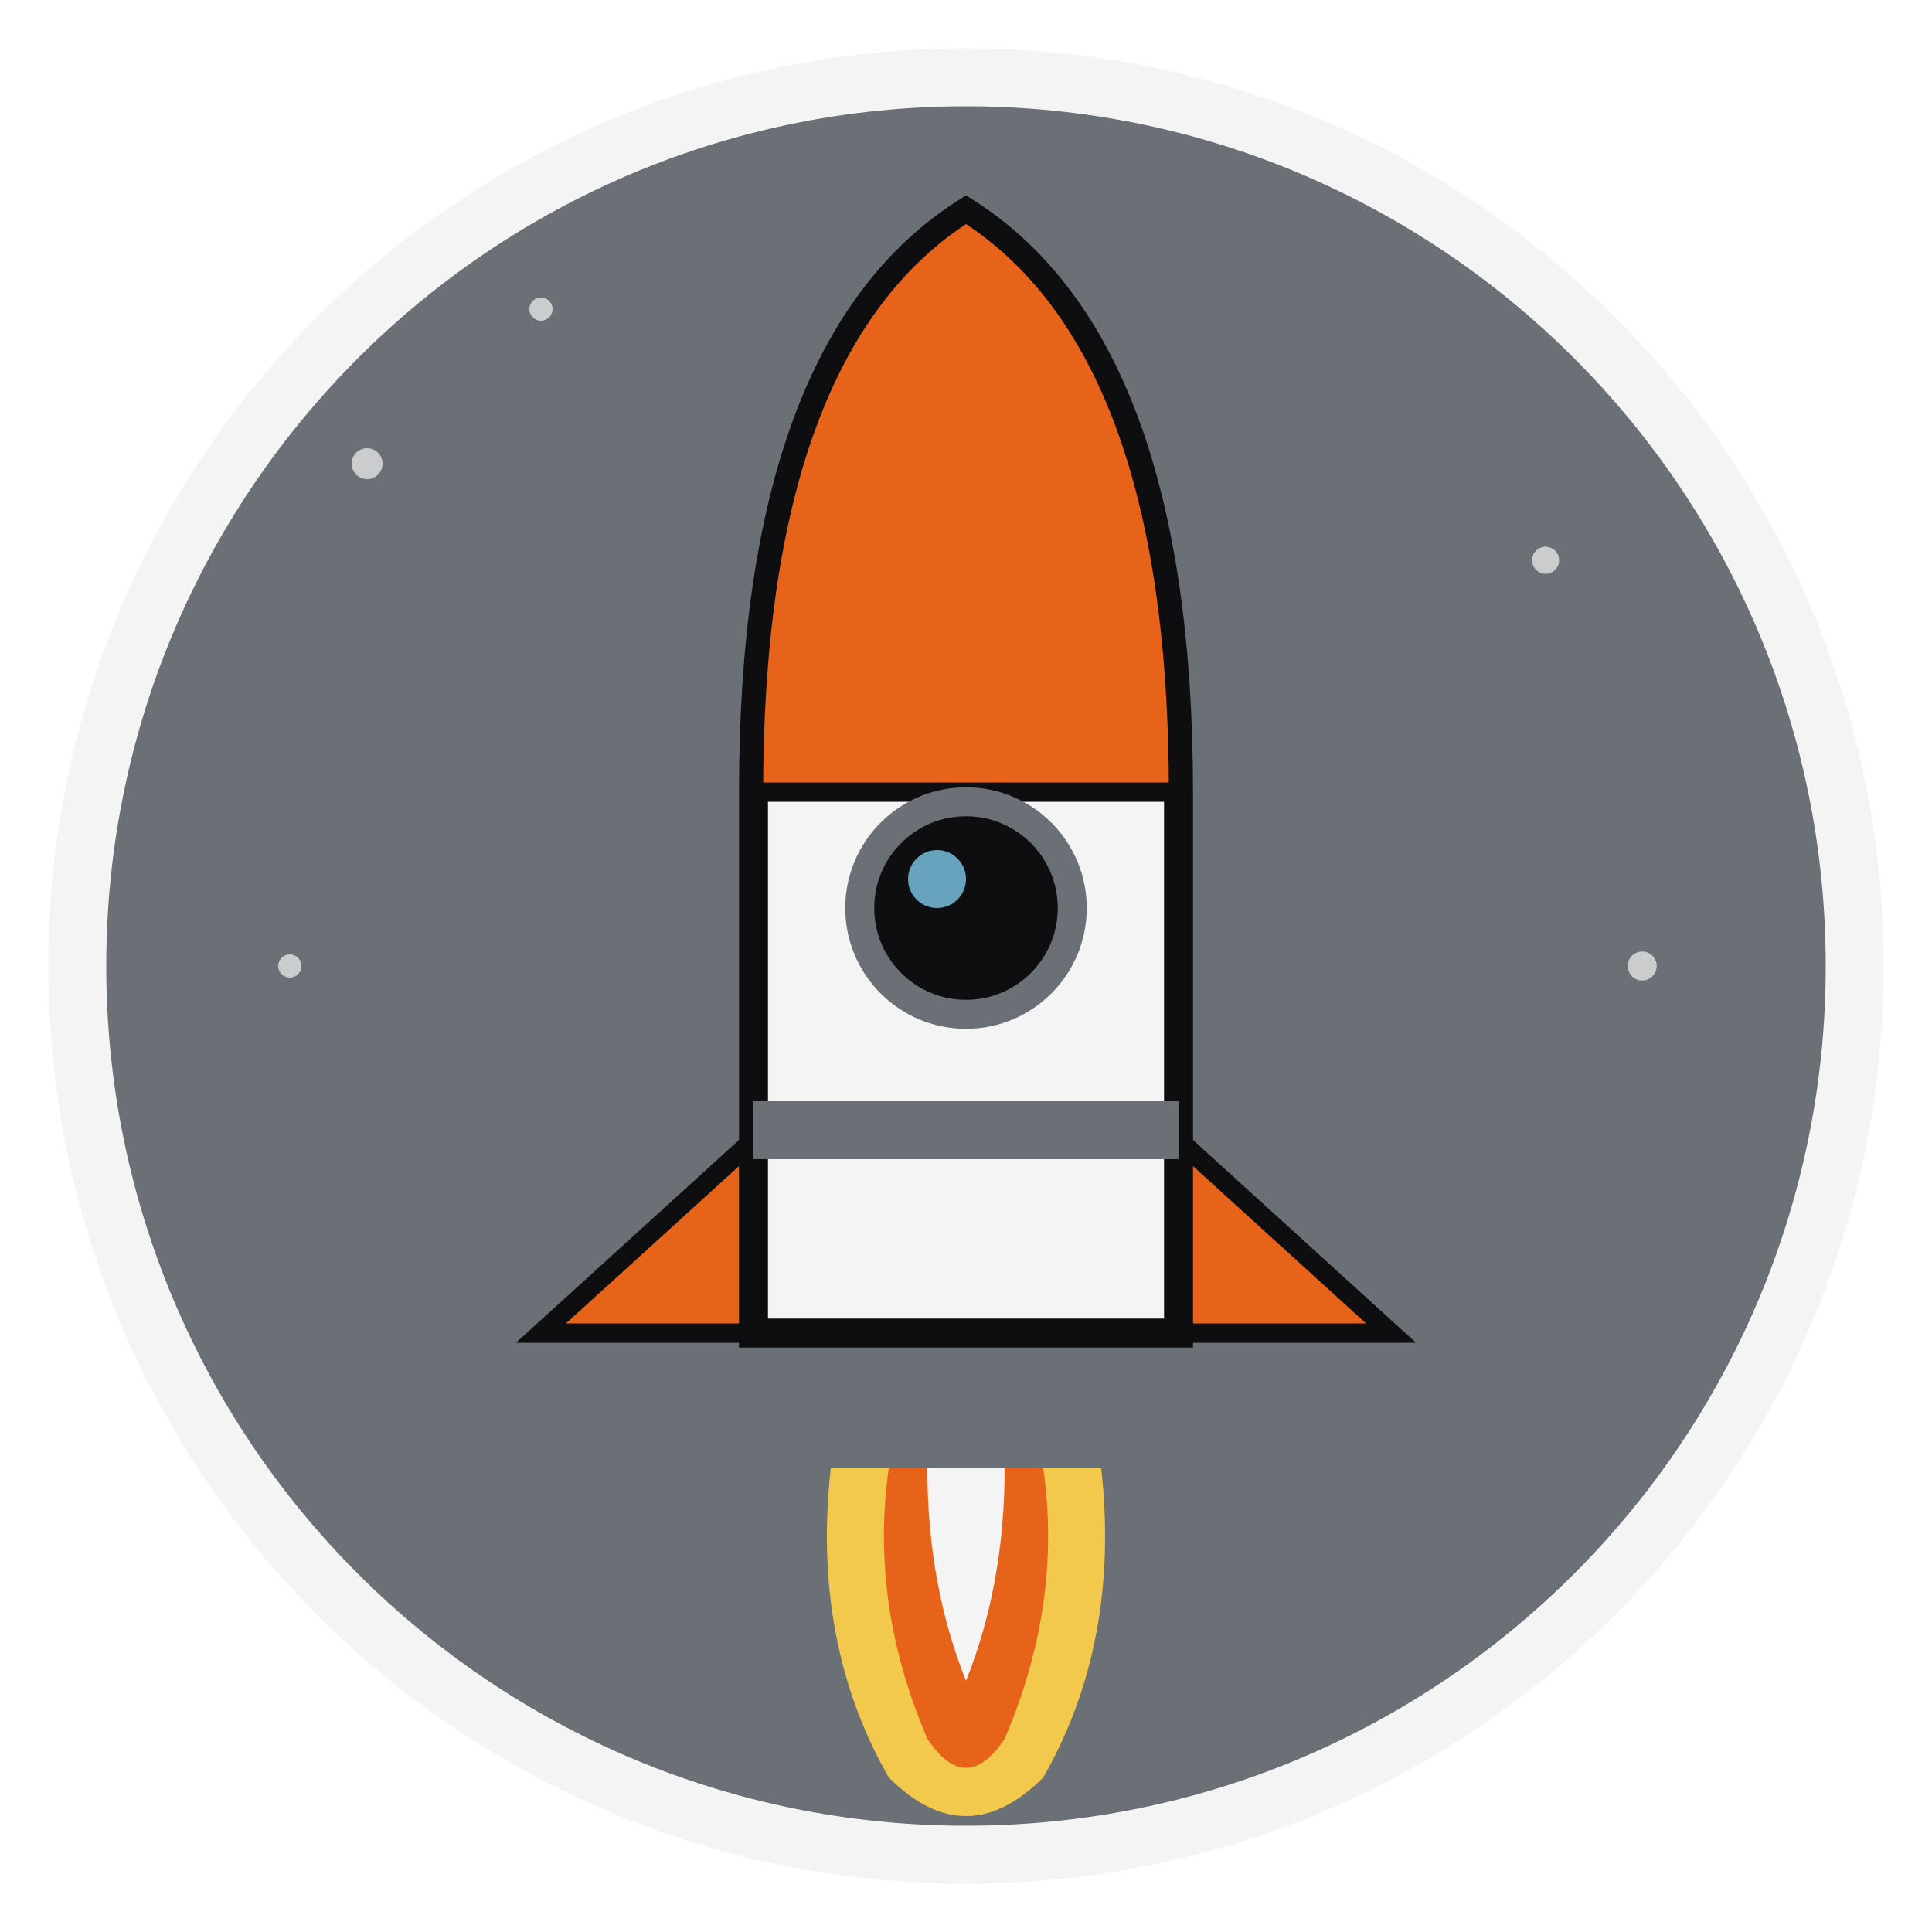
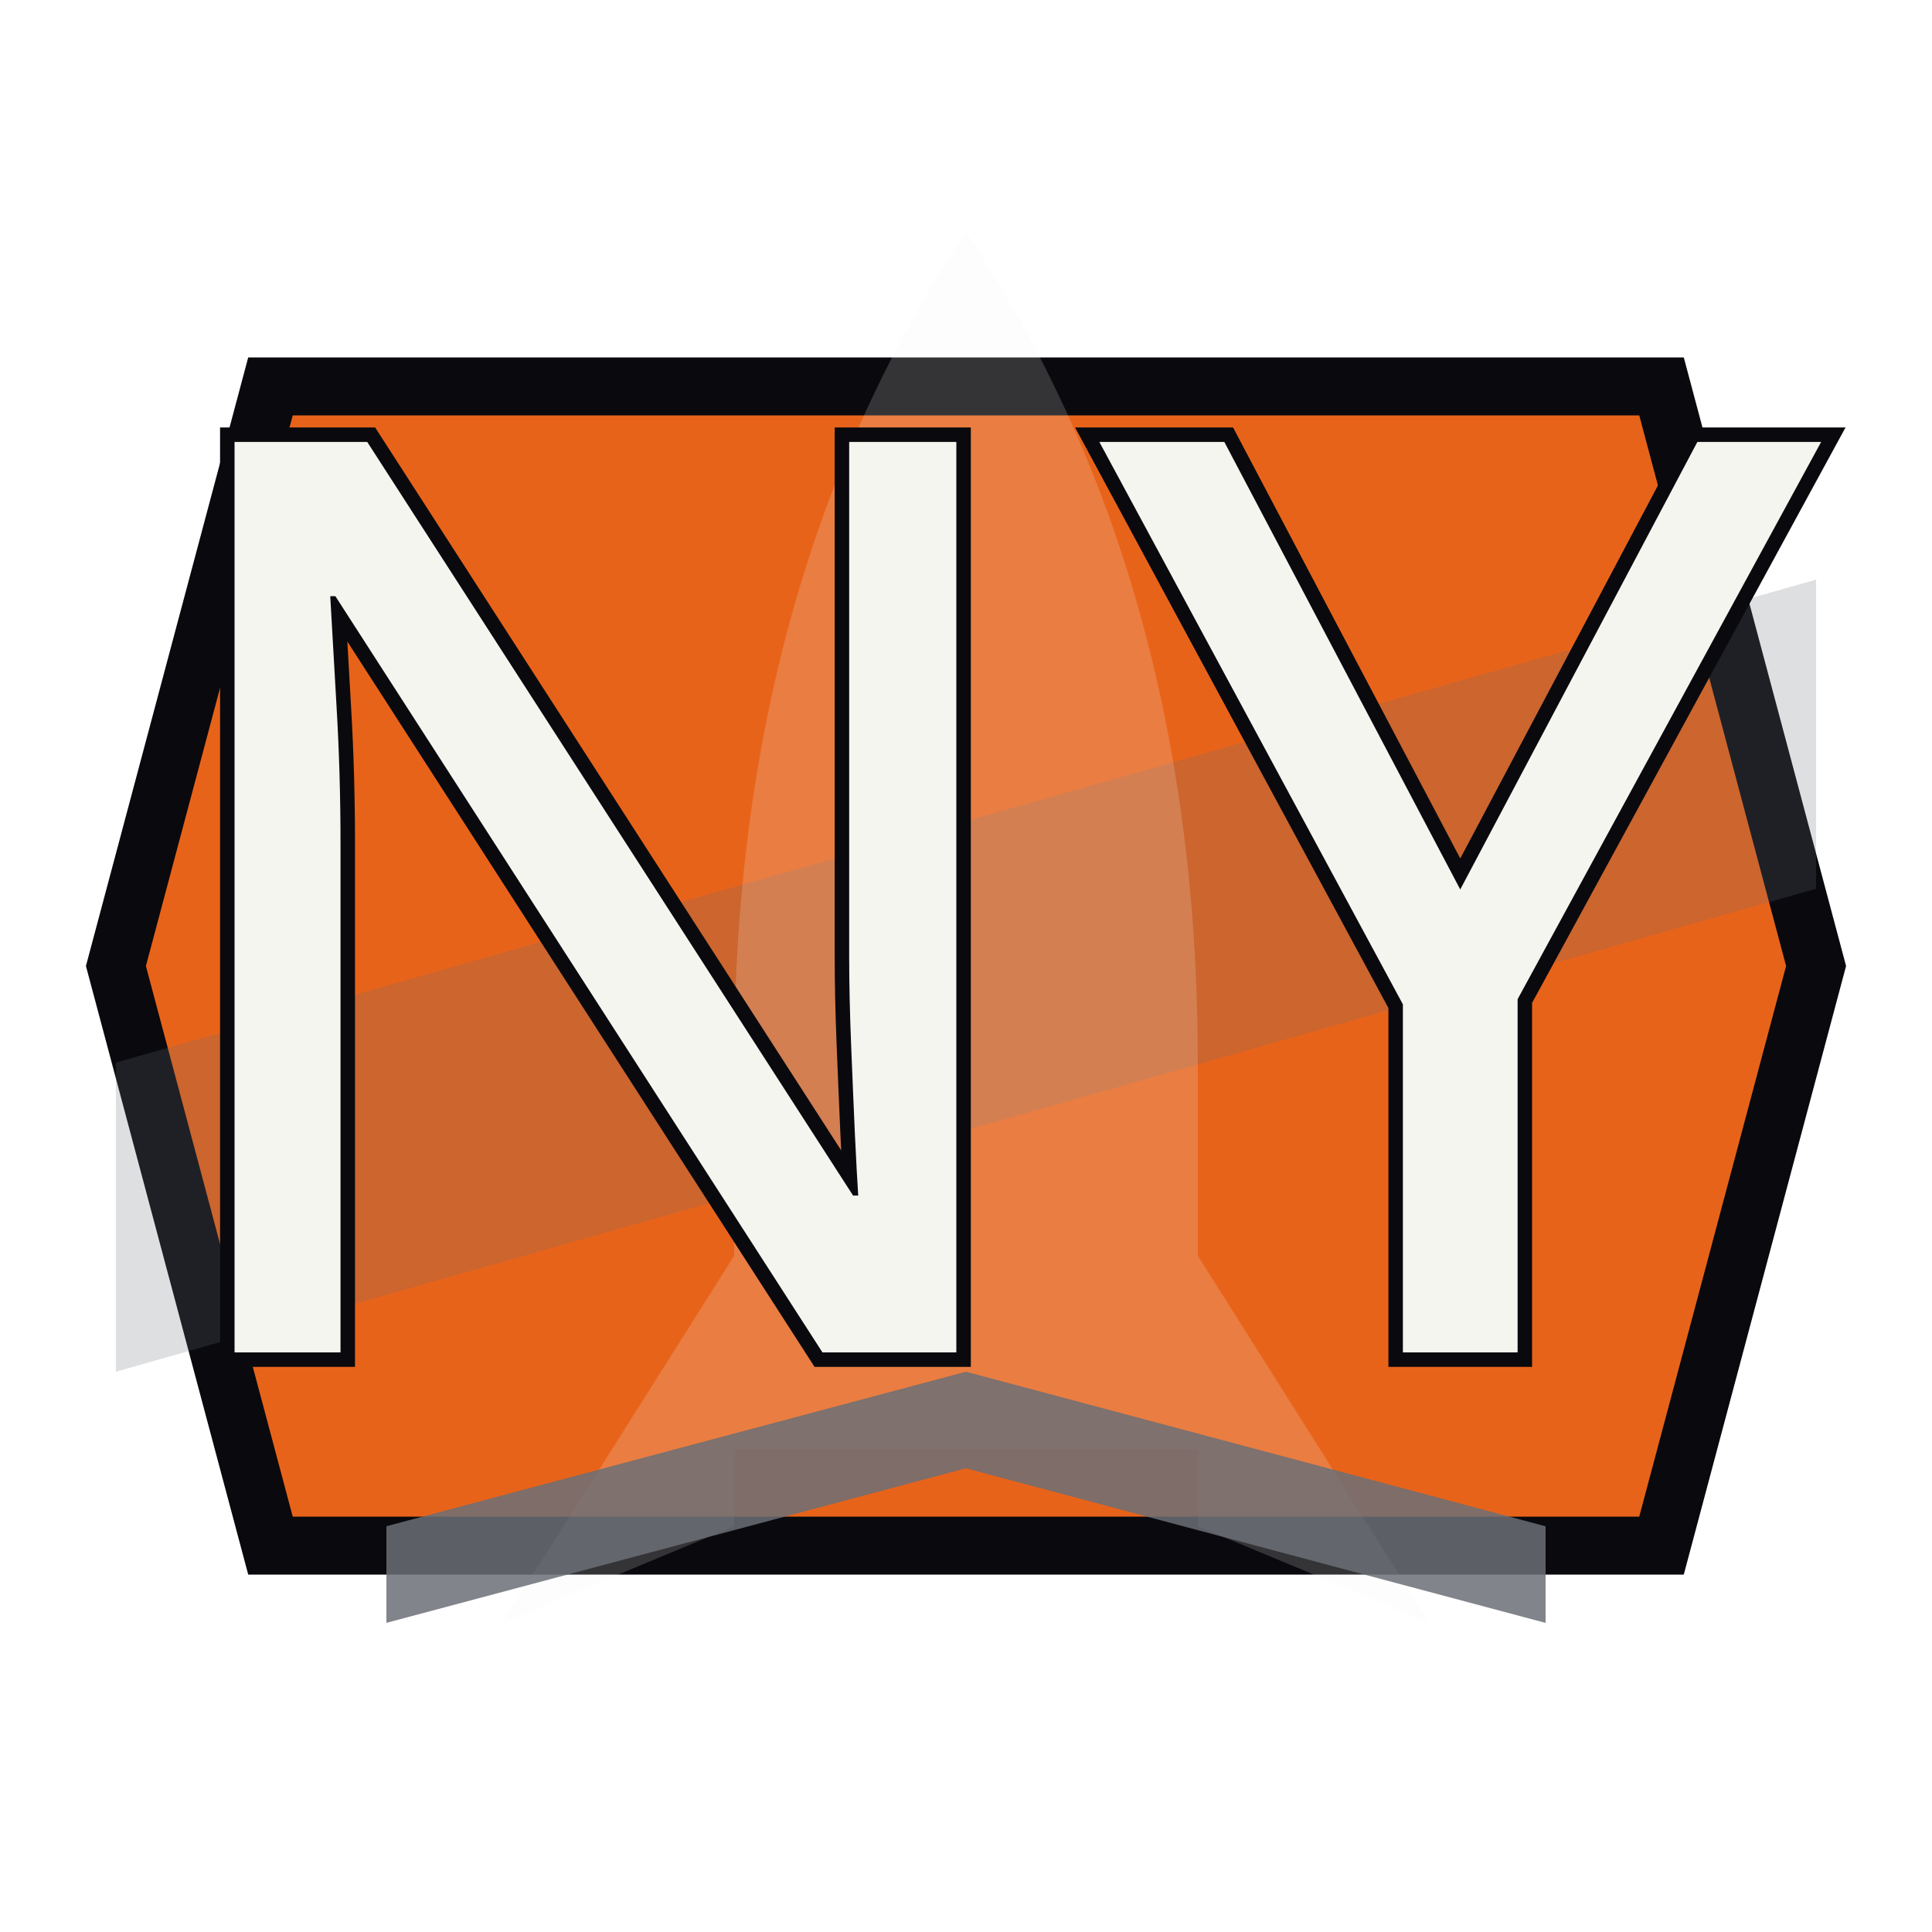
<svg xmlns="http://www.w3.org/2000/svg" viewBox="0 0 200 200">
-   <circle cx="100" cy="100" r="92" fill="#6B6F76" />
-   <circle cx="100" cy="100" r="92" fill="none" stroke="#F4F4F4" stroke-width="6" />
-   <g fill="#F4F4F4" opacity="0.7">
-     <circle cx="38" cy="48" r="1.6" />
-     <circle cx="160" cy="58" r="1.4" />
-     <circle cx="56" cy="32" r="1.2" />
-     <circle cx="170" cy="100" r="1.5" />
-     <circle cx="30" cy="100" r="1.2" />
+   <path d="M28 40 L172 40 L188 100 L172 160 L28 160 L12 100 Z" fill="#E8631A" stroke="#0A0A0E" stroke-width="6" />
+   <path d="M12 110 L188 60 L188 92 L12 142 Z" fill="#6B6F76" opacity="0.22" />
+   <g opacity="0.18">
+     <path d="M100 24 Q124 60 124 110 L124 150 L76 150 L76 110 Q76 60 100 24 Z" fill="#F4F4F4" />
+     <path d="M76 130 L52 168 L76 158 Z M124 130 L148 168 L124 158 Z" fill="#F4F4F4" />
  </g>
-   <g transform="translate(100 152)">
-     <path d="M-14 0 Q-16 18 -8 32 Q0 40 8 32 Q16 18 14 0 Z" fill="#F2C94C" />
-     <path d="M-8 0 Q-10 14 -4 28 Q0 34 4 28 Q10 14 8 0 Z" fill="#E8631A" />
-     <path d="M-4 0 Q-4 12 0 22 Q4 12 4 0 Z" fill="#F4F4F4" />
-   </g>
-   <g transform="translate(100 100)">
-     <path d="M-22 38 L-22 18 L-44 38 Z" fill="#E8631A" stroke="#0E0E10" stroke-width="2" />
-     <path d="M22 38 L22 18 L44 38 Z" fill="#E8631A" stroke="#0E0E10" stroke-width="2" />
-     <path d="M-22 38 L-22 -18 Q-22 -64 0 -78 Q22 -64 22 -18 L22 38 Z" fill="#F4F4F4" stroke="#0E0E10" stroke-width="3" />
-     <path d="M-22 -18 Q-22 -64 0 -78 Q22 -64 22 -18 Z" fill="#E8631A" stroke="#0E0E10" stroke-width="2" />
-     <circle cx="0" cy="-6" r="11" fill="#0E0E10" stroke="#6B6F76" stroke-width="3" />
-     <circle cx="-3" cy="-9" r="3" fill="#7DC8E8" opacity="0.8" />
-     <rect x="-22" y="14" width="44" height="6" fill="#6B6F76" />
-   </g>
+   <path d="M40 158 L100 142 L160 158 L160 168 L100 152 L40 168 Z" fill="#6B6F76" opacity="0.85" />
+   <text x="100" y="140" text-anchor="middle" font-family="Anton, Impact, 'Archivo Black', sans-serif" font-weight="400" font-size="132" fill="#F4F5EE" stroke="#0A0A0E" stroke-width="3" paint-order="stroke fill" letter-spacing="2">NY</text>
</svg>
